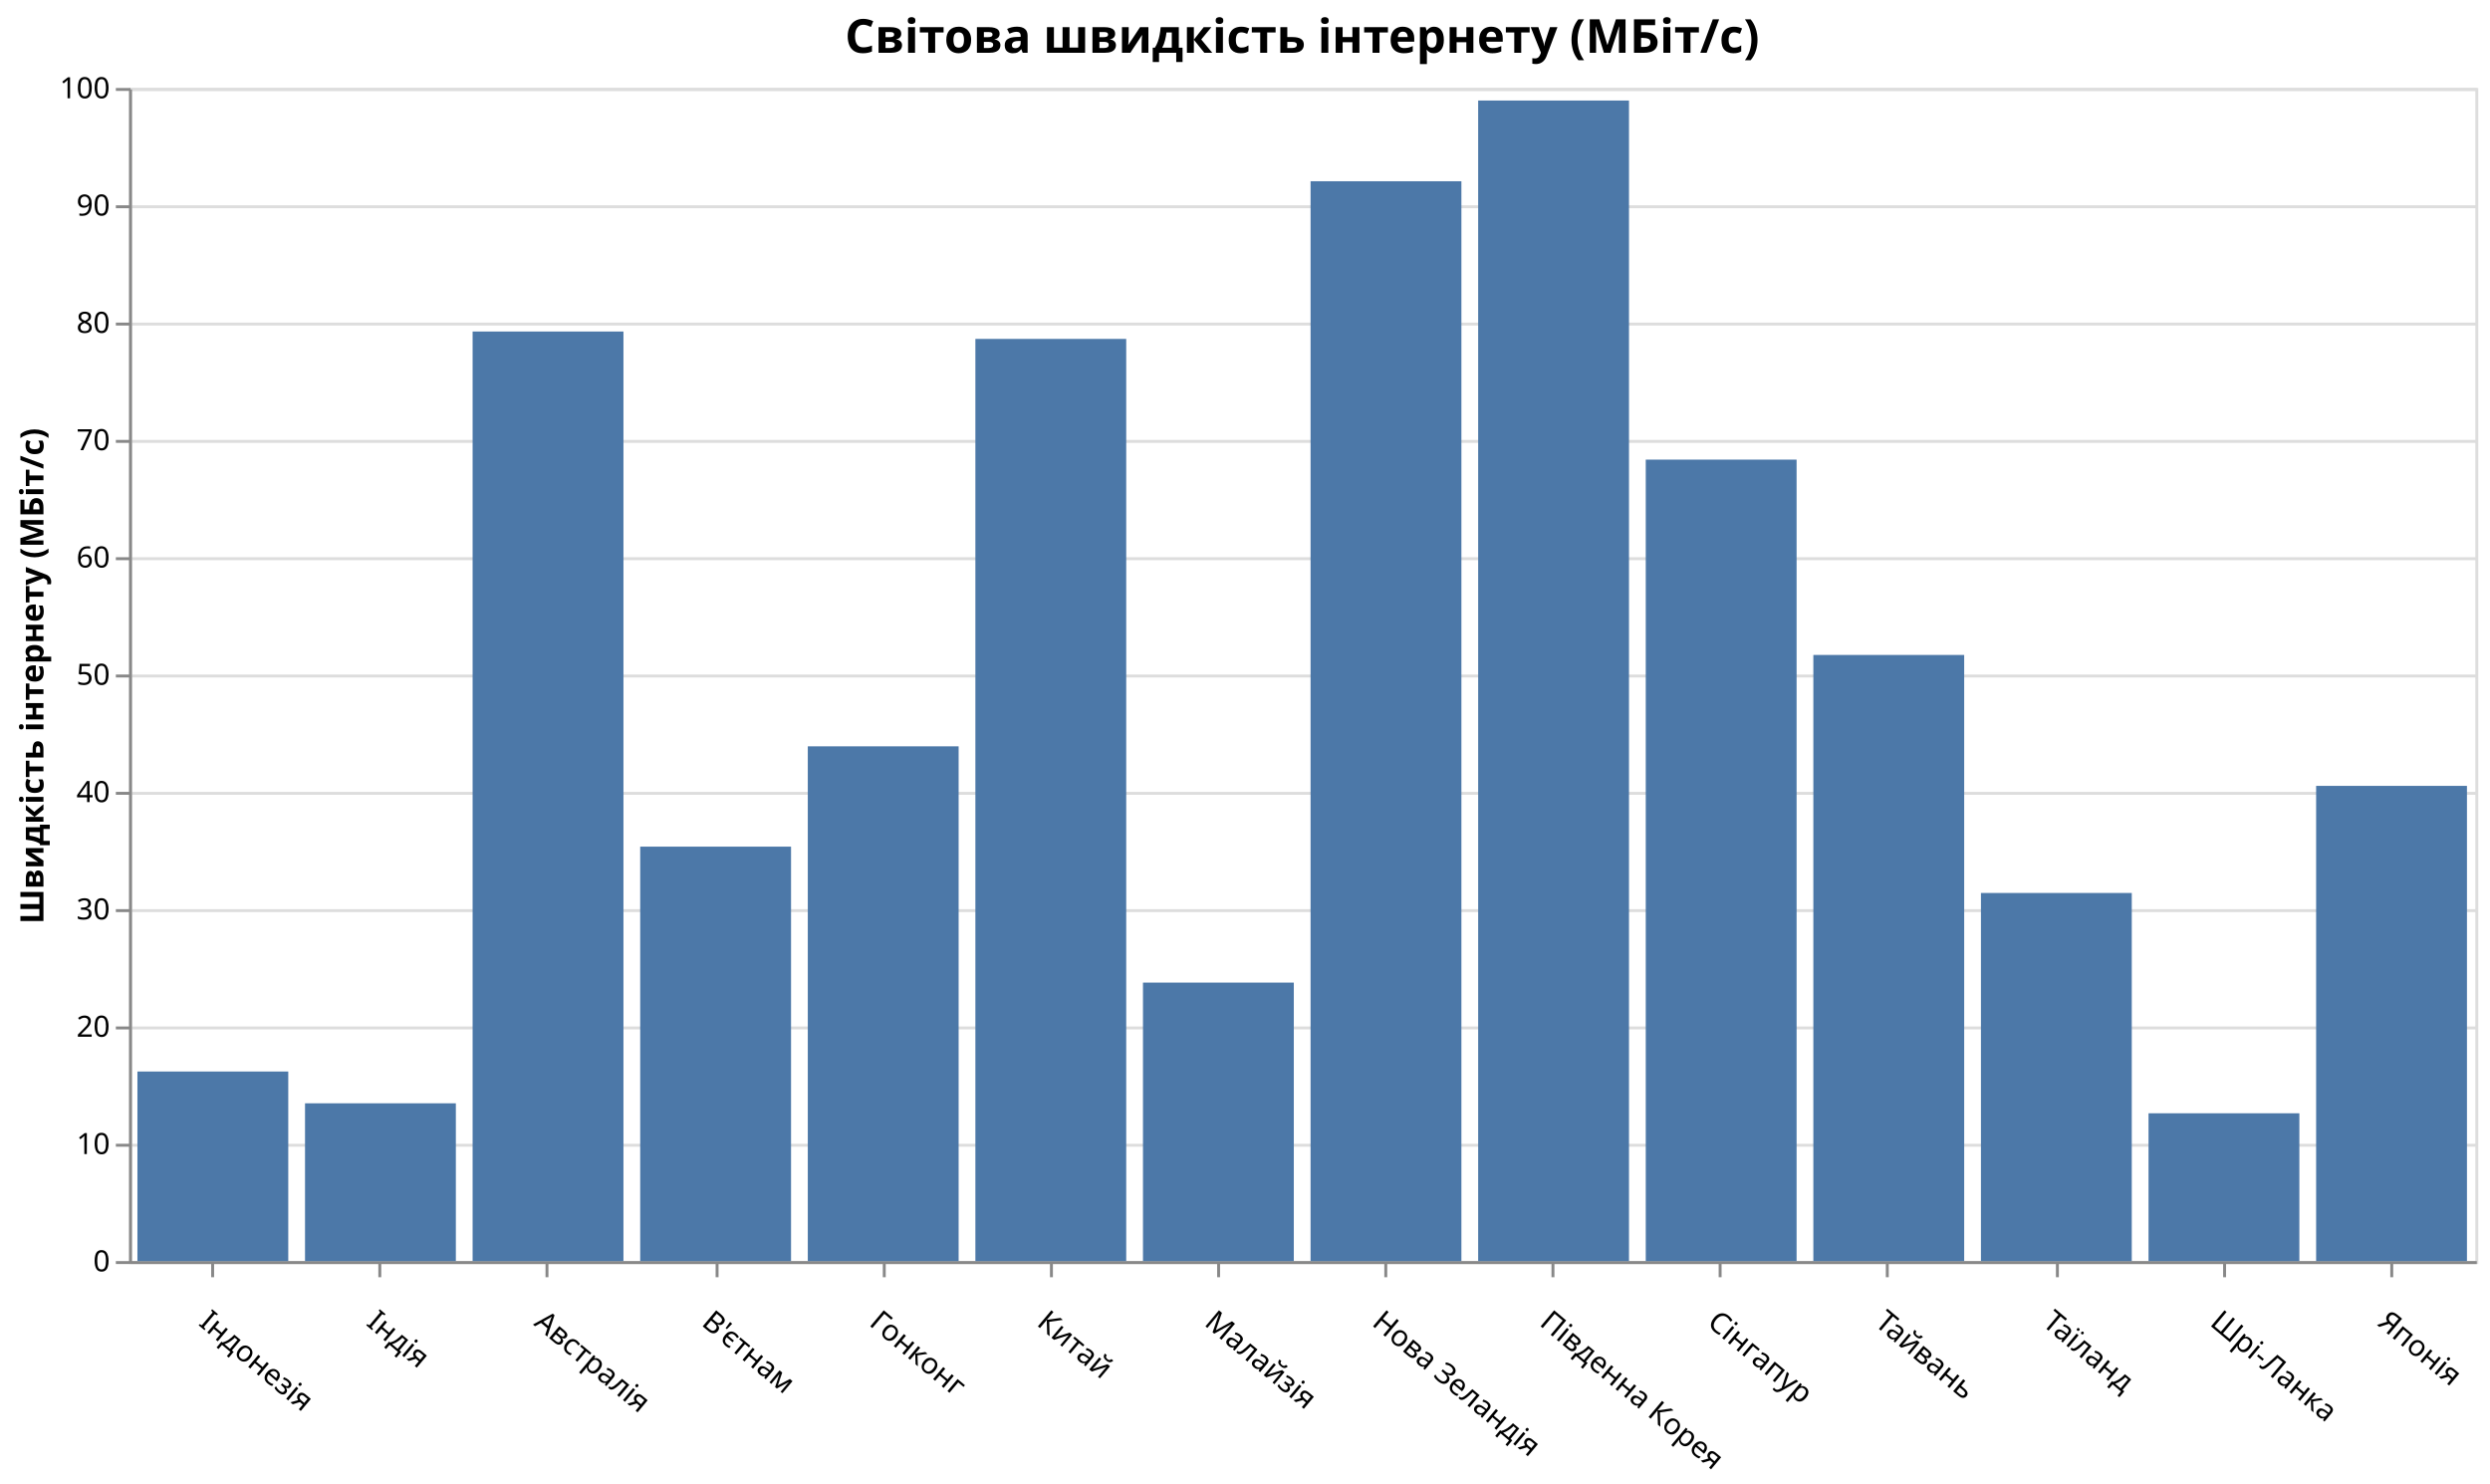
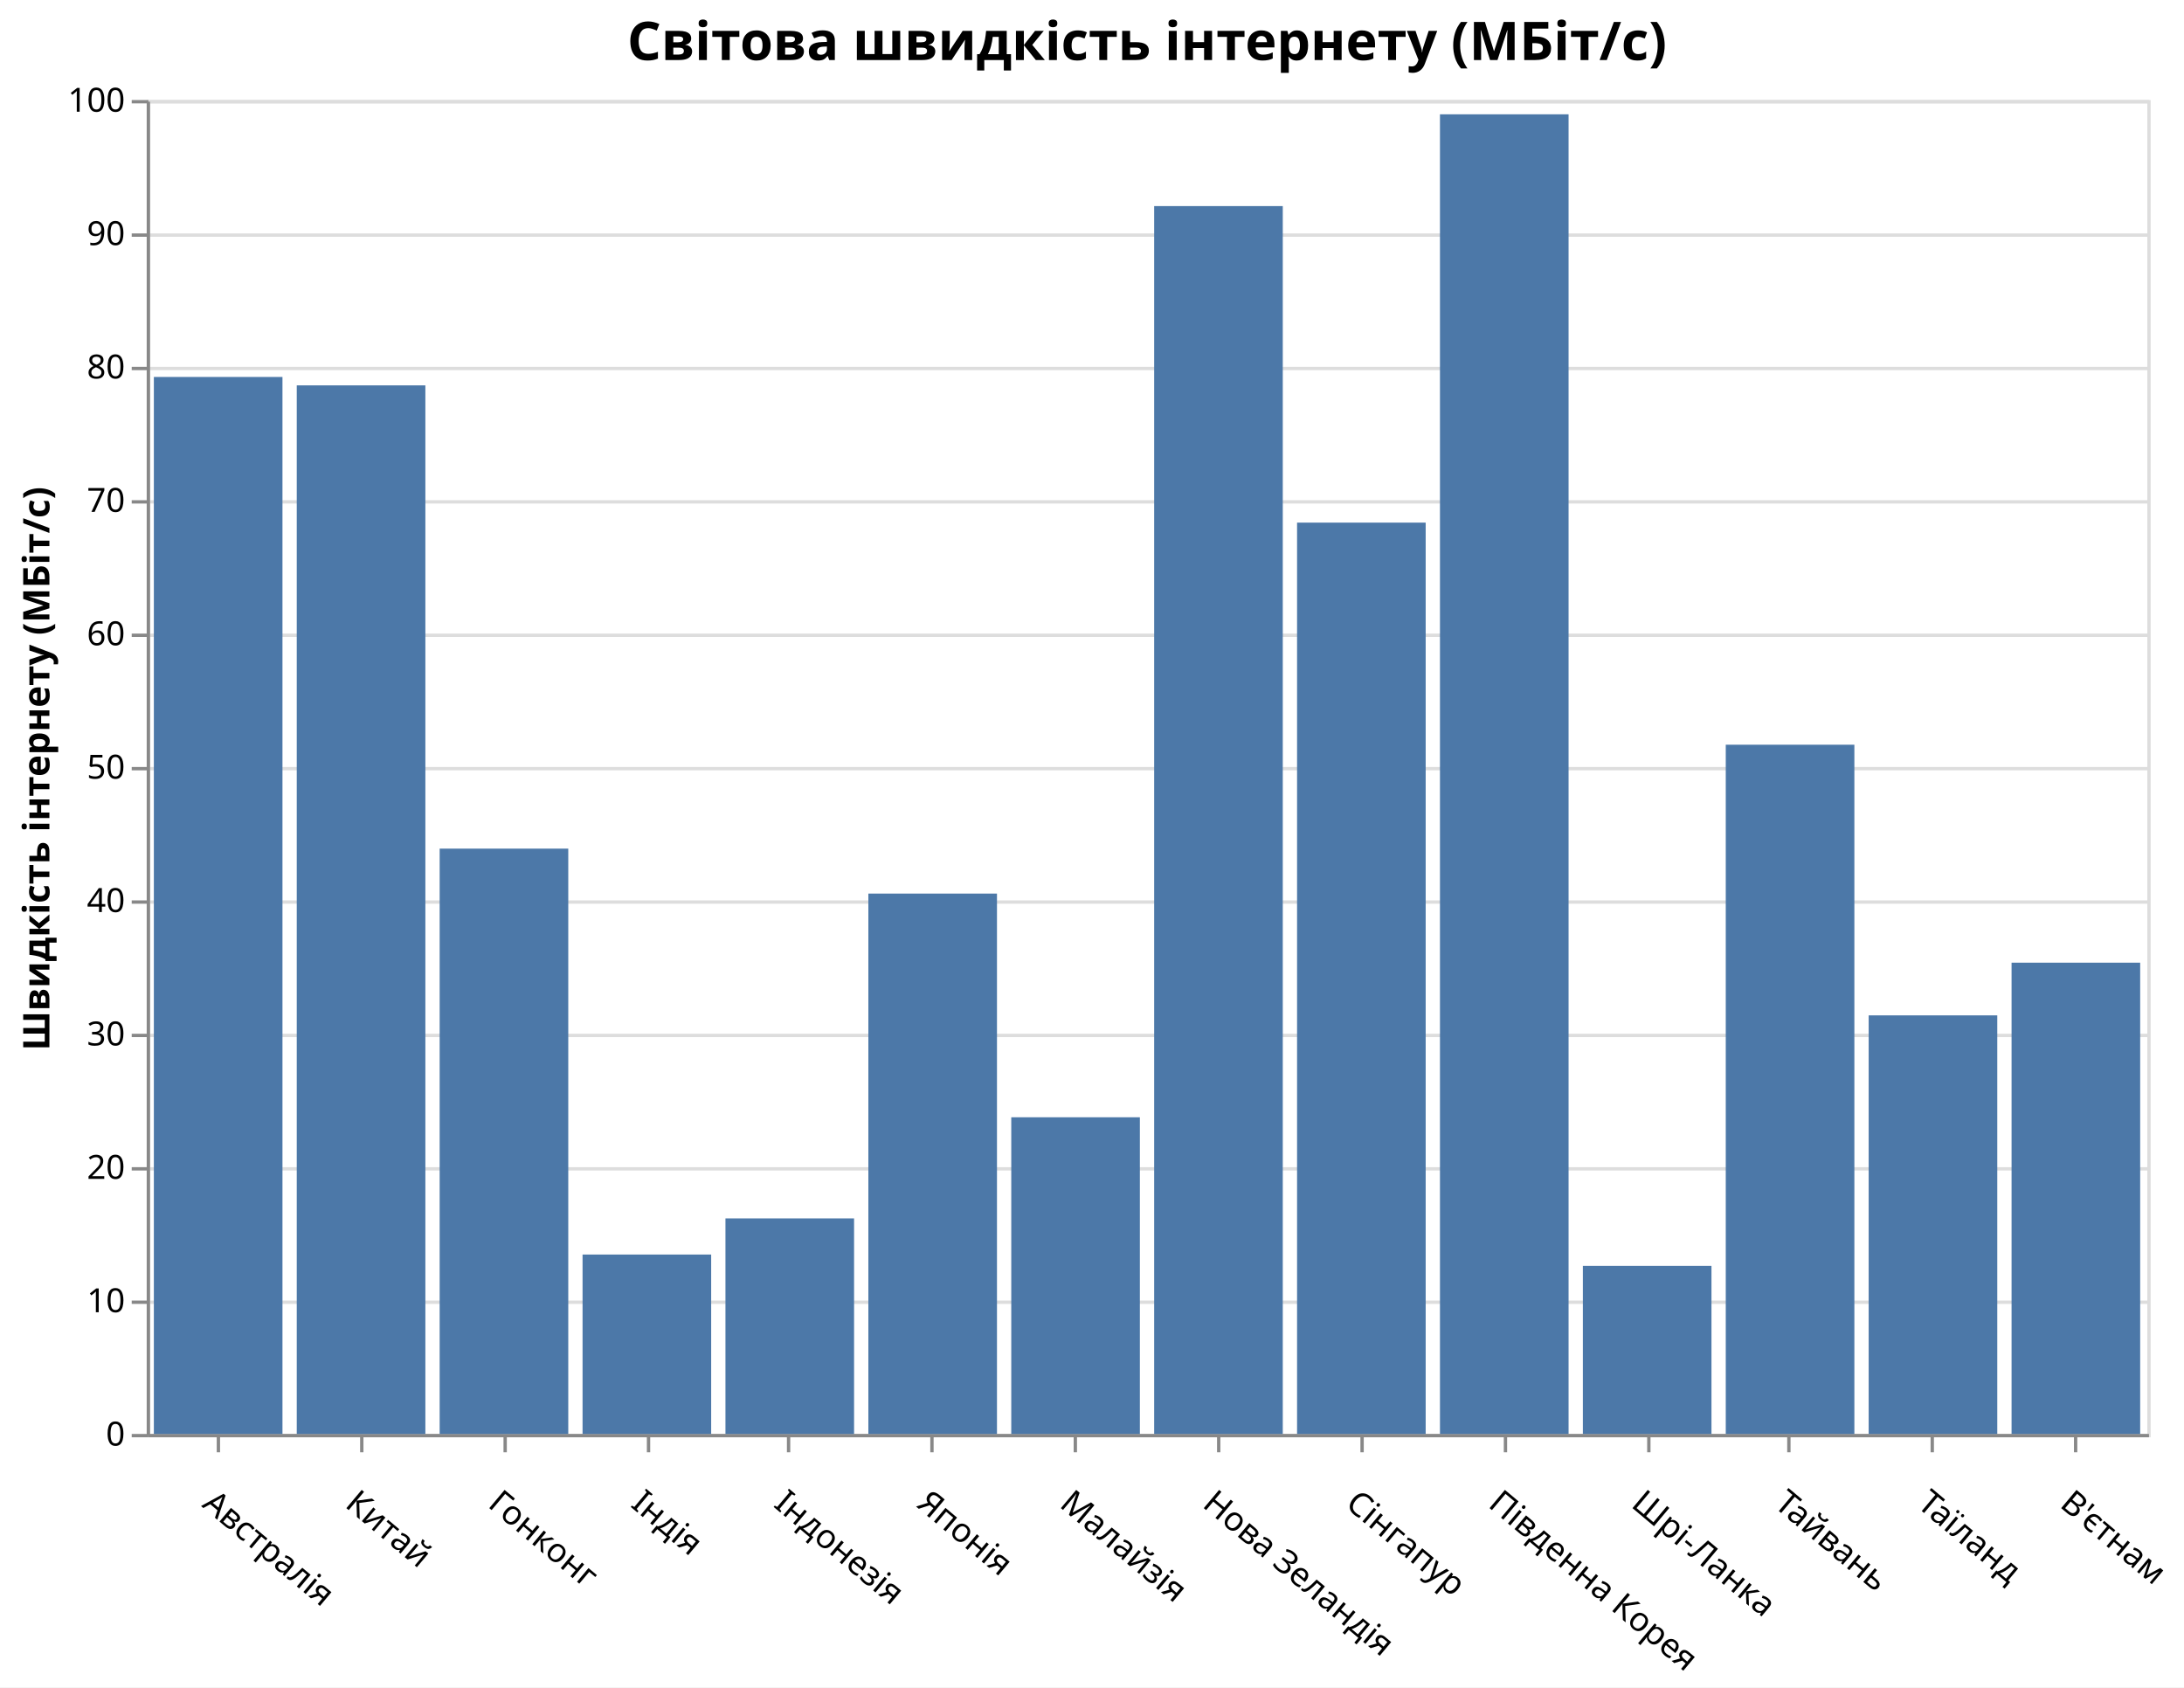
- <svg xmlns="http://www.w3.org/2000/svg" version="1.1" class="marks" width="849" height="506" viewBox="0 0 849 506">
-   <rect width="849" height="506" fill="white" />
+ <svg xmlns="http://www.w3.org/2000/svg" version="1.1" class="marks" width="655" height="506" viewBox="0 0 655 506">
+   <rect width="655" height="506" fill="white" />
  <g fill="none" stroke-miterlimit="10" transform="translate(44,30)">
    <g class="mark-group role-frame root" role="graphics-object" aria-roledescription="group mark container">
      <g transform="translate(0,0)">
-         <path class="background" aria-hidden="true" d="M0.5,0.5h800v400h-800Z" stroke="#ddd" />
+         <path class="background" aria-hidden="true" d="M0.5,0.5h600v400h-600Z" stroke="#ddd" />
        <g>
          <g class="mark-group role-axis" aria-hidden="true">
            <g transform="translate(0.5,0.5)">
              <path class="background" aria-hidden="true" d="M0,0h0v0h0Z" pointer-events="none" />
              <g>
                <g class="mark-rule role-axis-grid" pointer-events="none">
-                   <line transform="translate(0,400)" x2="800" y2="0" stroke="#ddd" stroke-width="1" opacity="1" />
-                   <line transform="translate(0,360)" x2="800" y2="0" stroke="#ddd" stroke-width="1" opacity="1" />
-                   <line transform="translate(0,320)" x2="800" y2="0" stroke="#ddd" stroke-width="1" opacity="1" />
-                   <line transform="translate(0,280)" x2="800" y2="0" stroke="#ddd" stroke-width="1" opacity="1" />
-                   <line transform="translate(0,240)" x2="800" y2="0" stroke="#ddd" stroke-width="1" opacity="1" />
-                   <line transform="translate(0,200)" x2="800" y2="0" stroke="#ddd" stroke-width="1" opacity="1" />
-                   <line transform="translate(0,160)" x2="800" y2="0" stroke="#ddd" stroke-width="1" opacity="1" />
-                   <line transform="translate(0,120)" x2="800" y2="0" stroke="#ddd" stroke-width="1" opacity="1" />
-                   <line transform="translate(0,80)" x2="800" y2="0" stroke="#ddd" stroke-width="1" opacity="1" />
-                   <line transform="translate(0,40)" x2="800" y2="0" stroke="#ddd" stroke-width="1" opacity="1" />
-                   <line transform="translate(0,0)" x2="800" y2="0" stroke="#ddd" stroke-width="1" opacity="1" />
+                   <line transform="translate(0,400)" x2="600" y2="0" stroke="#ddd" stroke-width="1" opacity="1" />
+                   <line transform="translate(0,360)" x2="600" y2="0" stroke="#ddd" stroke-width="1" opacity="1" />
+                   <line transform="translate(0,320)" x2="600" y2="0" stroke="#ddd" stroke-width="1" opacity="1" />
+                   <line transform="translate(0,280)" x2="600" y2="0" stroke="#ddd" stroke-width="1" opacity="1" />
+                   <line transform="translate(0,240)" x2="600" y2="0" stroke="#ddd" stroke-width="1" opacity="1" />
+                   <line transform="translate(0,200)" x2="600" y2="0" stroke="#ddd" stroke-width="1" opacity="1" />
+                   <line transform="translate(0,160)" x2="600" y2="0" stroke="#ddd" stroke-width="1" opacity="1" />
+                   <line transform="translate(0,120)" x2="600" y2="0" stroke="#ddd" stroke-width="1" opacity="1" />
+                   <line transform="translate(0,80)" x2="600" y2="0" stroke="#ddd" stroke-width="1" opacity="1" />
+                   <line transform="translate(0,40)" x2="600" y2="0" stroke="#ddd" stroke-width="1" opacity="1" />
+                   <line transform="translate(0,0)" x2="600" y2="0" stroke="#ddd" stroke-width="1" opacity="1" />
                </g>
              </g>
              <path class="foreground" aria-hidden="true" d="" pointer-events="none" display="none" />
            </g>
          </g>
-           <g class="mark-group role-axis" role="graphics-symbol" aria-roledescription="axis" aria-label="X-axis for a discrete scale with 14 values: Індонезія, Індія, Австралія, В'єтнам, Гонконг, ending with Японія">
+           <g class="mark-group role-axis" role="graphics-symbol" aria-roledescription="axis" aria-label="X-axis for a discrete scale with 14 values: Австралія, Китай, Гонконг, Індія, Індонезія, ending with В'єтнам">
            <g transform="translate(0.5,400.5)">
              <path class="background" aria-hidden="true" d="M0,0h0v0h0Z" pointer-events="none" />
              <g>
                <g class="mark-rule role-axis-tick" pointer-events="none">
-                   <line transform="translate(28,0)" x2="0" y2="5" stroke="#888" stroke-width="1" opacity="1" />
-                   <line transform="translate(85,0)" x2="0" y2="5" stroke="#888" stroke-width="1" opacity="1" />
-                   <line transform="translate(142,0)" x2="0" y2="5" stroke="#888" stroke-width="1" opacity="1" />
-                   <line transform="translate(200,0)" x2="0" y2="5" stroke="#888" stroke-width="1" opacity="1" />
-                   <line transform="translate(257,0)" x2="0" y2="5" stroke="#888" stroke-width="1" opacity="1" />
-                   <line transform="translate(314,0)" x2="0" y2="5" stroke="#888" stroke-width="1" opacity="1" />
-                   <line transform="translate(371,0)" x2="0" y2="5" stroke="#888" stroke-width="1" opacity="1" />
-                   <line transform="translate(428,0)" x2="0" y2="5" stroke="#888" stroke-width="1" opacity="1" />
-                   <line transform="translate(485,0)" x2="0" y2="5" stroke="#888" stroke-width="1" opacity="1" />
-                   <line transform="translate(542,0)" x2="0" y2="5" stroke="#888" stroke-width="1" opacity="1" />
-                   <line transform="translate(599,0)" x2="0" y2="5" stroke="#888" stroke-width="1" opacity="1" />
-                   <line transform="translate(657,0)" x2="0" y2="5" stroke="#888" stroke-width="1" opacity="1" />
-                   <line transform="translate(714,0)" x2="0" y2="5" stroke="#888" stroke-width="1" opacity="1" />
-                   <line transform="translate(771,0)" x2="0" y2="5" stroke="#888" stroke-width="1" opacity="1" />
+                   <line transform="translate(21,0)" x2="0" y2="5" stroke="#888" stroke-width="1" opacity="1" />
+                   <line transform="translate(64,0)" x2="0" y2="5" stroke="#888" stroke-width="1" opacity="1" />
+                   <line transform="translate(107,0)" x2="0" y2="5" stroke="#888" stroke-width="1" opacity="1" />
+                   <line transform="translate(150,0)" x2="0" y2="5" stroke="#888" stroke-width="1" opacity="1" />
+                   <line transform="translate(192,0)" x2="0" y2="5" stroke="#888" stroke-width="1" opacity="1" />
+                   <line transform="translate(235,0)" x2="0" y2="5" stroke="#888" stroke-width="1" opacity="1" />
+                   <line transform="translate(278,0)" x2="0" y2="5" stroke="#888" stroke-width="1" opacity="1" />
+                   <line transform="translate(321,0)" x2="0" y2="5" stroke="#888" stroke-width="1" opacity="1" />
+                   <line transform="translate(364,0)" x2="0" y2="5" stroke="#888" stroke-width="1" opacity="1" />
+                   <line transform="translate(407,0)" x2="0" y2="5" stroke="#888" stroke-width="1" opacity="1" />
+                   <line transform="translate(450,0)" x2="0" y2="5" stroke="#888" stroke-width="1" opacity="1" />
+                   <line transform="translate(492,0)" x2="0" y2="5" stroke="#888" stroke-width="1" opacity="1" />
+                   <line transform="translate(535,0)" x2="0" y2="5" stroke="#888" stroke-width="1" opacity="1" />
+                   <line transform="translate(578,0)" x2="0" y2="5" stroke="#888" stroke-width="1" opacity="1" />
                </g>
                <g class="mark-text role-axis-label" pointer-events="none">
-                   <text text-anchor="start" transform="translate(28.07143,15) rotate(40) translate(0,8)" font-family="sans-serif" font-size="10px" fill="#000" opacity="1">Індонезія</text>
-                   <text text-anchor="start" transform="translate(85.21429,15) rotate(40) translate(0,8)" font-family="sans-serif" font-size="10px" fill="#000" opacity="1">Індія</text>
-                   <text text-anchor="start" transform="translate(142.3571,15) rotate(40) translate(0,8)" font-family="sans-serif" font-size="10px" fill="#000" opacity="1">Австралія</text>
-                   <text text-anchor="start" transform="translate(199.5,15) rotate(40) translate(0,8)" font-family="sans-serif" font-size="10px" fill="#000" opacity="1">В'єтнам</text>
-                   <text text-anchor="start" transform="translate(256.6429,15) rotate(40) translate(0,8)" font-family="sans-serif" font-size="10px" fill="#000" opacity="1">Гонконг</text>
-                   <text text-anchor="start" transform="translate(313.7857,15) rotate(40) translate(0,8)" font-family="sans-serif" font-size="10px" fill="#000" opacity="1">Китай</text>
-                   <text text-anchor="start" transform="translate(370.9286,15) rotate(40) translate(0,8)" font-family="sans-serif" font-size="10px" fill="#000" opacity="1">Малайзія</text>
-                   <text text-anchor="start" transform="translate(428.0714,15) rotate(40) translate(0,8)" font-family="sans-serif" font-size="10px" fill="#000" opacity="1">Нова Зеландія</text>
-                   <text text-anchor="start" transform="translate(485.2143,15) rotate(40) translate(0,8)" font-family="sans-serif" font-size="10px" fill="#000" opacity="1">Південна Корея</text>
-                   <text text-anchor="start" transform="translate(542.3571,15) rotate(40) translate(0,8)" font-family="sans-serif" font-size="10px" fill="#000" opacity="1">Сінгапур</text>
-                   <text text-anchor="start" transform="translate(599.5,15) rotate(40) translate(0,8)" font-family="sans-serif" font-size="10px" fill="#000" opacity="1">Тайвань</text>
-                   <text text-anchor="start" transform="translate(656.6429,15) rotate(40) translate(0,8)" font-family="sans-serif" font-size="10px" fill="#000" opacity="1">Таїланд</text>
-                   <text text-anchor="start" transform="translate(713.7857,15) rotate(40) translate(0,8)" font-family="sans-serif" font-size="10px" fill="#000" opacity="1">Шрі-Ланка</text>
-                   <text text-anchor="start" transform="translate(770.9286,15) rotate(40) translate(0,8)" font-family="sans-serif" font-size="10px" fill="#000" opacity="1">Японія</text>
+                   <text text-anchor="start" transform="translate(20.92857,15) rotate(40) translate(0,8)" font-family="sans-serif" font-size="10px" fill="#000" opacity="1">Австралія</text>
+                   <text text-anchor="start" transform="translate(63.78571,15) rotate(40) translate(0,8)" font-family="sans-serif" font-size="10px" fill="#000" opacity="1">Китай</text>
+                   <text text-anchor="start" transform="translate(106.6429,15) rotate(40) translate(0,8)" font-family="sans-serif" font-size="10px" fill="#000" opacity="1">Гонконг</text>
+                   <text text-anchor="start" transform="translate(149.5,15) rotate(40) translate(0,8)" font-family="sans-serif" font-size="10px" fill="#000" opacity="1">Індія</text>
+                   <text text-anchor="start" transform="translate(192.3571,15) rotate(40) translate(0,8)" font-family="sans-serif" font-size="10px" fill="#000" opacity="1">Індонезія</text>
+                   <text text-anchor="start" transform="translate(235.2143,15) rotate(40) translate(0,8)" font-family="sans-serif" font-size="10px" fill="#000" opacity="1">Японія</text>
+                   <text text-anchor="start" transform="translate(278.0714,15) rotate(40) translate(0,8)" font-family="sans-serif" font-size="10px" fill="#000" opacity="1">Малайзія</text>
+                   <text text-anchor="start" transform="translate(320.9286,15) rotate(40) translate(0,8)" font-family="sans-serif" font-size="10px" fill="#000" opacity="1">Нова Зеландія</text>
+                   <text text-anchor="start" transform="translate(363.7857,15) rotate(40) translate(0,8)" font-family="sans-serif" font-size="10px" fill="#000" opacity="1">Сінгапур</text>
+                   <text text-anchor="start" transform="translate(406.6429,15) rotate(40) translate(0,8)" font-family="sans-serif" font-size="10px" fill="#000" opacity="1">Південна Корея</text>
+                   <text text-anchor="start" transform="translate(449.5,15) rotate(40) translate(0,8)" font-family="sans-serif" font-size="10px" fill="#000" opacity="1">Шрі-Ланка</text>
+                   <text text-anchor="start" transform="translate(492.3571,15) rotate(40) translate(0,8)" font-family="sans-serif" font-size="10px" fill="#000" opacity="1">Тайвань</text>
+                   <text text-anchor="start" transform="translate(535.2143,15) rotate(40) translate(0,8)" font-family="sans-serif" font-size="10px" fill="#000" opacity="1">Таїланд</text>
+                   <text text-anchor="start" transform="translate(578.0714,15) rotate(40) translate(0,8)" font-family="sans-serif" font-size="10px" fill="#000" opacity="1">В'єтнам</text>
                </g>
                <g class="mark-rule role-axis-domain" pointer-events="none">
-                   <line transform="translate(0,0)" x2="800" y2="0" stroke="#888" stroke-width="1" opacity="1" />
+                   <line transform="translate(0,0)" x2="600" y2="0" stroke="#888" stroke-width="1" opacity="1" />
                </g>
              </g>
              <path class="foreground" aria-hidden="true" d="" pointer-events="none" display="none" />
            </g>
          </g>
          <g class="mark-group role-axis" role="graphics-symbol" aria-roledescription="axis" aria-label="Y-axis titled 'Швидкість інтернету (МБіт/с)' for a linear scale with values from 0 to 100">
            <g transform="translate(0.5,0.5)">
              <path class="background" aria-hidden="true" d="M0,0h0v0h0Z" pointer-events="none" />
              <g>
                <g class="mark-rule role-axis-tick" pointer-events="none">
                  <line transform="translate(0,400)" x2="-5" y2="0" stroke="#888" stroke-width="1" opacity="1" />
                  <line transform="translate(0,360)" x2="-5" y2="0" stroke="#888" stroke-width="1" opacity="1" />
                  <line transform="translate(0,320)" x2="-5" y2="0" stroke="#888" stroke-width="1" opacity="1" />
                  <line transform="translate(0,280)" x2="-5" y2="0" stroke="#888" stroke-width="1" opacity="1" />
                  <line transform="translate(0,240)" x2="-5" y2="0" stroke="#888" stroke-width="1" opacity="1" />
                  <line transform="translate(0,200)" x2="-5" y2="0" stroke="#888" stroke-width="1" opacity="1" />
                  <line transform="translate(0,160)" x2="-5" y2="0" stroke="#888" stroke-width="1" opacity="1" />
                  <line transform="translate(0,120)" x2="-5" y2="0" stroke="#888" stroke-width="1" opacity="1" />
                  <line transform="translate(0,80)" x2="-5" y2="0" stroke="#888" stroke-width="1" opacity="1" />
                  <line transform="translate(0,40)" x2="-5" y2="0" stroke="#888" stroke-width="1" opacity="1" />
                  <line transform="translate(0,0)" x2="-5" y2="0" stroke="#888" stroke-width="1" opacity="1" />
                </g>
                <g class="mark-text role-axis-label" pointer-events="none">
                  <text text-anchor="end" transform="translate(-7,403)" font-family="sans-serif" font-size="10px" fill="#000" opacity="1">0</text>
                  <text text-anchor="end" transform="translate(-7,363)" font-family="sans-serif" font-size="10px" fill="#000" opacity="1">10</text>
                  <text text-anchor="end" transform="translate(-7,323)" font-family="sans-serif" font-size="10px" fill="#000" opacity="1">20</text>
                  <text text-anchor="end" transform="translate(-7,283)" font-family="sans-serif" font-size="10px" fill="#000" opacity="1">30</text>
                  <text text-anchor="end" transform="translate(-7,243)" font-family="sans-serif" font-size="10px" fill="#000" opacity="1">40</text>
                  <text text-anchor="end" transform="translate(-7,203)" font-family="sans-serif" font-size="10px" fill="#000" opacity="1">50</text>
                  <text text-anchor="end" transform="translate(-7,163)" font-family="sans-serif" font-size="10px" fill="#000" opacity="1">60</text>
                  <text text-anchor="end" transform="translate(-7,123)" font-family="sans-serif" font-size="10px" fill="#000" opacity="1">70</text>
                  <text text-anchor="end" transform="translate(-7,83)" font-family="sans-serif" font-size="10px" fill="#000" opacity="1">80</text>
                  <text text-anchor="end" transform="translate(-7,43)" font-family="sans-serif" font-size="10px" fill="#000" opacity="1">90</text>
                  <text text-anchor="end" transform="translate(-7,3)" font-family="sans-serif" font-size="10px" fill="#000" opacity="1">100</text>
                </g>
                <g class="mark-rule role-axis-domain" pointer-events="none">
                  <line transform="translate(0,400)" x2="0" y2="-400" stroke="#888" stroke-width="1" opacity="1" />
                </g>
                <g class="mark-text role-axis-title" pointer-events="none">
                  <text text-anchor="middle" transform="translate(-27.68457,200) rotate(-90) translate(0,-2)" font-family="sans-serif" font-size="11px" font-weight="bold" fill="#000" opacity="1">Швидкість інтернету (МБіт/с)</text>
                </g>
              </g>
              <path class="foreground" aria-hidden="true" d="" pointer-events="none" display="none" />
            </g>
          </g>
          <g class="mark-rect role-mark marks" role="graphics-object" aria-roledescription="rect mark container">
-             <path aria-label="Країна: Австралія; Speed: 79.24" role="graphics-symbol" aria-roledescription="bar" d="M117.143,83.04h51.429v316.96h-51.429Z" fill="#4c78a8" />
-             <path aria-label="Країна: Китай; Speed: 78.61" role="graphics-symbol" aria-roledescription="bar" d="M288.571,85.56h51.429v314.44h-51.429Z" fill="#4c78a8" />
-             <path aria-label="Країна: Гонконг; Speed: 43.88" role="graphics-symbol" aria-roledescription="bar" d="M231.429,224.48h51.429v175.52h-51.429Z" fill="#4c78a8" />
-             <path aria-label="Країна: Індія; Speed: 13.45" role="graphics-symbol" aria-roledescription="bar" d="M60,346.2h51.429v53.8h-51.429Z" fill="#4c78a8" />
-             <path aria-label="Країна: Індонезія; Speed: 16.16" role="graphics-symbol" aria-roledescription="bar" d="M2.857,335.36h51.429v64.64h-51.429Z" fill="#4c78a8" />
-             <path aria-label="Країна: Японія; Speed: 40.51" role="graphics-symbol" aria-roledescription="bar" d="M745.714,237.96h51.429v162.04h-51.429Z" fill="#4c78a8" />
-             <path aria-label="Країна: Малайзія; Speed: 23.74" role="graphics-symbol" aria-roledescription="bar" d="M345.714,305.04h51.429v94.96h-51.429Z" fill="#4c78a8" />
-             <path aria-label="Країна: Нова Зеландія; Speed: 92.05" role="graphics-symbol" aria-roledescription="bar" d="M402.857,31.8h51.429v368.2h-51.429Z" fill="#4c78a8" />
-             <path aria-label="Країна: Сінгапур; Speed: 68.32" role="graphics-symbol" aria-roledescription="bar" d="M517.143,126.72h51.429v273.28h-51.429Z" fill="#4c78a8" />
-             <path aria-label="Країна: Південна Корея; Speed: 98.93" role="graphics-symbol" aria-roledescription="bar" d="M460,4.28h51.429v395.72h-51.429Z" fill="#4c78a8" />
-             <path aria-label="Країна: Шрі-Ланка; Speed: 12.6" role="graphics-symbol" aria-roledescription="bar" d="M688.571,349.6h51.429v50.4h-51.429Z" fill="#4c78a8" />
-             <path aria-label="Країна: Тайвань; Speed: 51.67" role="graphics-symbol" aria-roledescription="bar" d="M574.286,193.32h51.429v206.68h-51.429Z" fill="#4c78a8" />
-             <path aria-label="Країна: Таїланд; Speed: 31.38" role="graphics-symbol" aria-roledescription="bar" d="M631.429,274.48h51.429v125.52h-51.429Z" fill="#4c78a8" />
-             <path aria-label="Країна: В'єтнам; Speed: 35.33" role="graphics-symbol" aria-roledescription="bar" d="M174.286,258.68h51.429v141.32h-51.429Z" fill="#4c78a8" />
+             <path aria-label="Країна: Австралія; Speed: 79.24" role="graphics-symbol" aria-roledescription="bar" d="M2.143,83.04h38.571v316.96h-38.571Z" fill="#4c78a8" />
+             <path aria-label="Країна: Китай; Speed: 78.61" role="graphics-symbol" aria-roledescription="bar" d="M45,85.56h38.571v314.44h-38.571Z" fill="#4c78a8" />
+             <path aria-label="Країна: Гонконг; Speed: 43.88" role="graphics-symbol" aria-roledescription="bar" d="M87.857,224.48h38.571v175.52h-38.571Z" fill="#4c78a8" />
+             <path aria-label="Країна: Індія; Speed: 13.45" role="graphics-symbol" aria-roledescription="bar" d="M130.714,346.2h38.571v53.8h-38.571Z" fill="#4c78a8" />
+             <path aria-label="Країна: Індонезія; Speed: 16.16" role="graphics-symbol" aria-roledescription="bar" d="M173.571,335.36h38.571v64.64h-38.571Z" fill="#4c78a8" />
+             <path aria-label="Країна: Японія; Speed: 40.51" role="graphics-symbol" aria-roledescription="bar" d="M216.429,237.96h38.571v162.04h-38.571Z" fill="#4c78a8" />
+             <path aria-label="Країна: Малайзія; Speed: 23.74" role="graphics-symbol" aria-roledescription="bar" d="M259.286,305.04h38.571v94.96h-38.571Z" fill="#4c78a8" />
+             <path aria-label="Країна: Нова Зеландія; Speed: 92.05" role="graphics-symbol" aria-roledescription="bar" d="M302.143,31.8h38.571v368.2h-38.571Z" fill="#4c78a8" />
+             <path aria-label="Країна: Сінгапур; Speed: 68.32" role="graphics-symbol" aria-roledescription="bar" d="M345,126.72h38.571v273.28h-38.571Z" fill="#4c78a8" />
+             <path aria-label="Країна: Південна Корея; Speed: 98.93" role="graphics-symbol" aria-roledescription="bar" d="M387.857,4.28h38.571v395.72h-38.571Z" fill="#4c78a8" />
+             <path aria-label="Країна: Шрі-Ланка; Speed: 12.6" role="graphics-symbol" aria-roledescription="bar" d="M430.714,349.6h38.571v50.4h-38.571Z" fill="#4c78a8" />
+             <path aria-label="Країна: Тайвань; Speed: 51.67" role="graphics-symbol" aria-roledescription="bar" d="M473.571,193.32h38.571v206.68h-38.571Z" fill="#4c78a8" />
+             <path aria-label="Країна: Таїланд; Speed: 31.38" role="graphics-symbol" aria-roledescription="bar" d="M516.429,274.48h38.571v125.52h-38.571Z" fill="#4c78a8" />
+             <path aria-label="Країна: В'єтнам; Speed: 35.33" role="graphics-symbol" aria-roledescription="bar" d="M559.286,258.68h38.571v141.32h-38.571Z" fill="#4c78a8" />
          </g>
          <g class="mark-group role-title">
-             <g transform="translate(400,-25)">
+             <g transform="translate(300,-25)">
              <path class="background" aria-hidden="true" d="M0,0h0v0h0Z" pointer-events="none" />
              <g>
                <g class="mark-text role-title-text" role="graphics-symbol" aria-roledescription="title" aria-label="Title text 'Світова швидкість інтернету (МБіт/с)'" pointer-events="none">
                  <text text-anchor="middle" transform="translate(0,13)" font-family="sans-serif" font-size="16px" font-weight="bold" fill="#000" opacity="1">Світова швидкість інтернету (МБіт/с)</text>
                </g>
              </g>
              <path class="foreground" aria-hidden="true" d="" pointer-events="none" display="none" />
            </g>
          </g>
        </g>
        <path class="foreground" aria-hidden="true" d="" display="none" />
      </g>
    </g>
  </g>
</svg>
